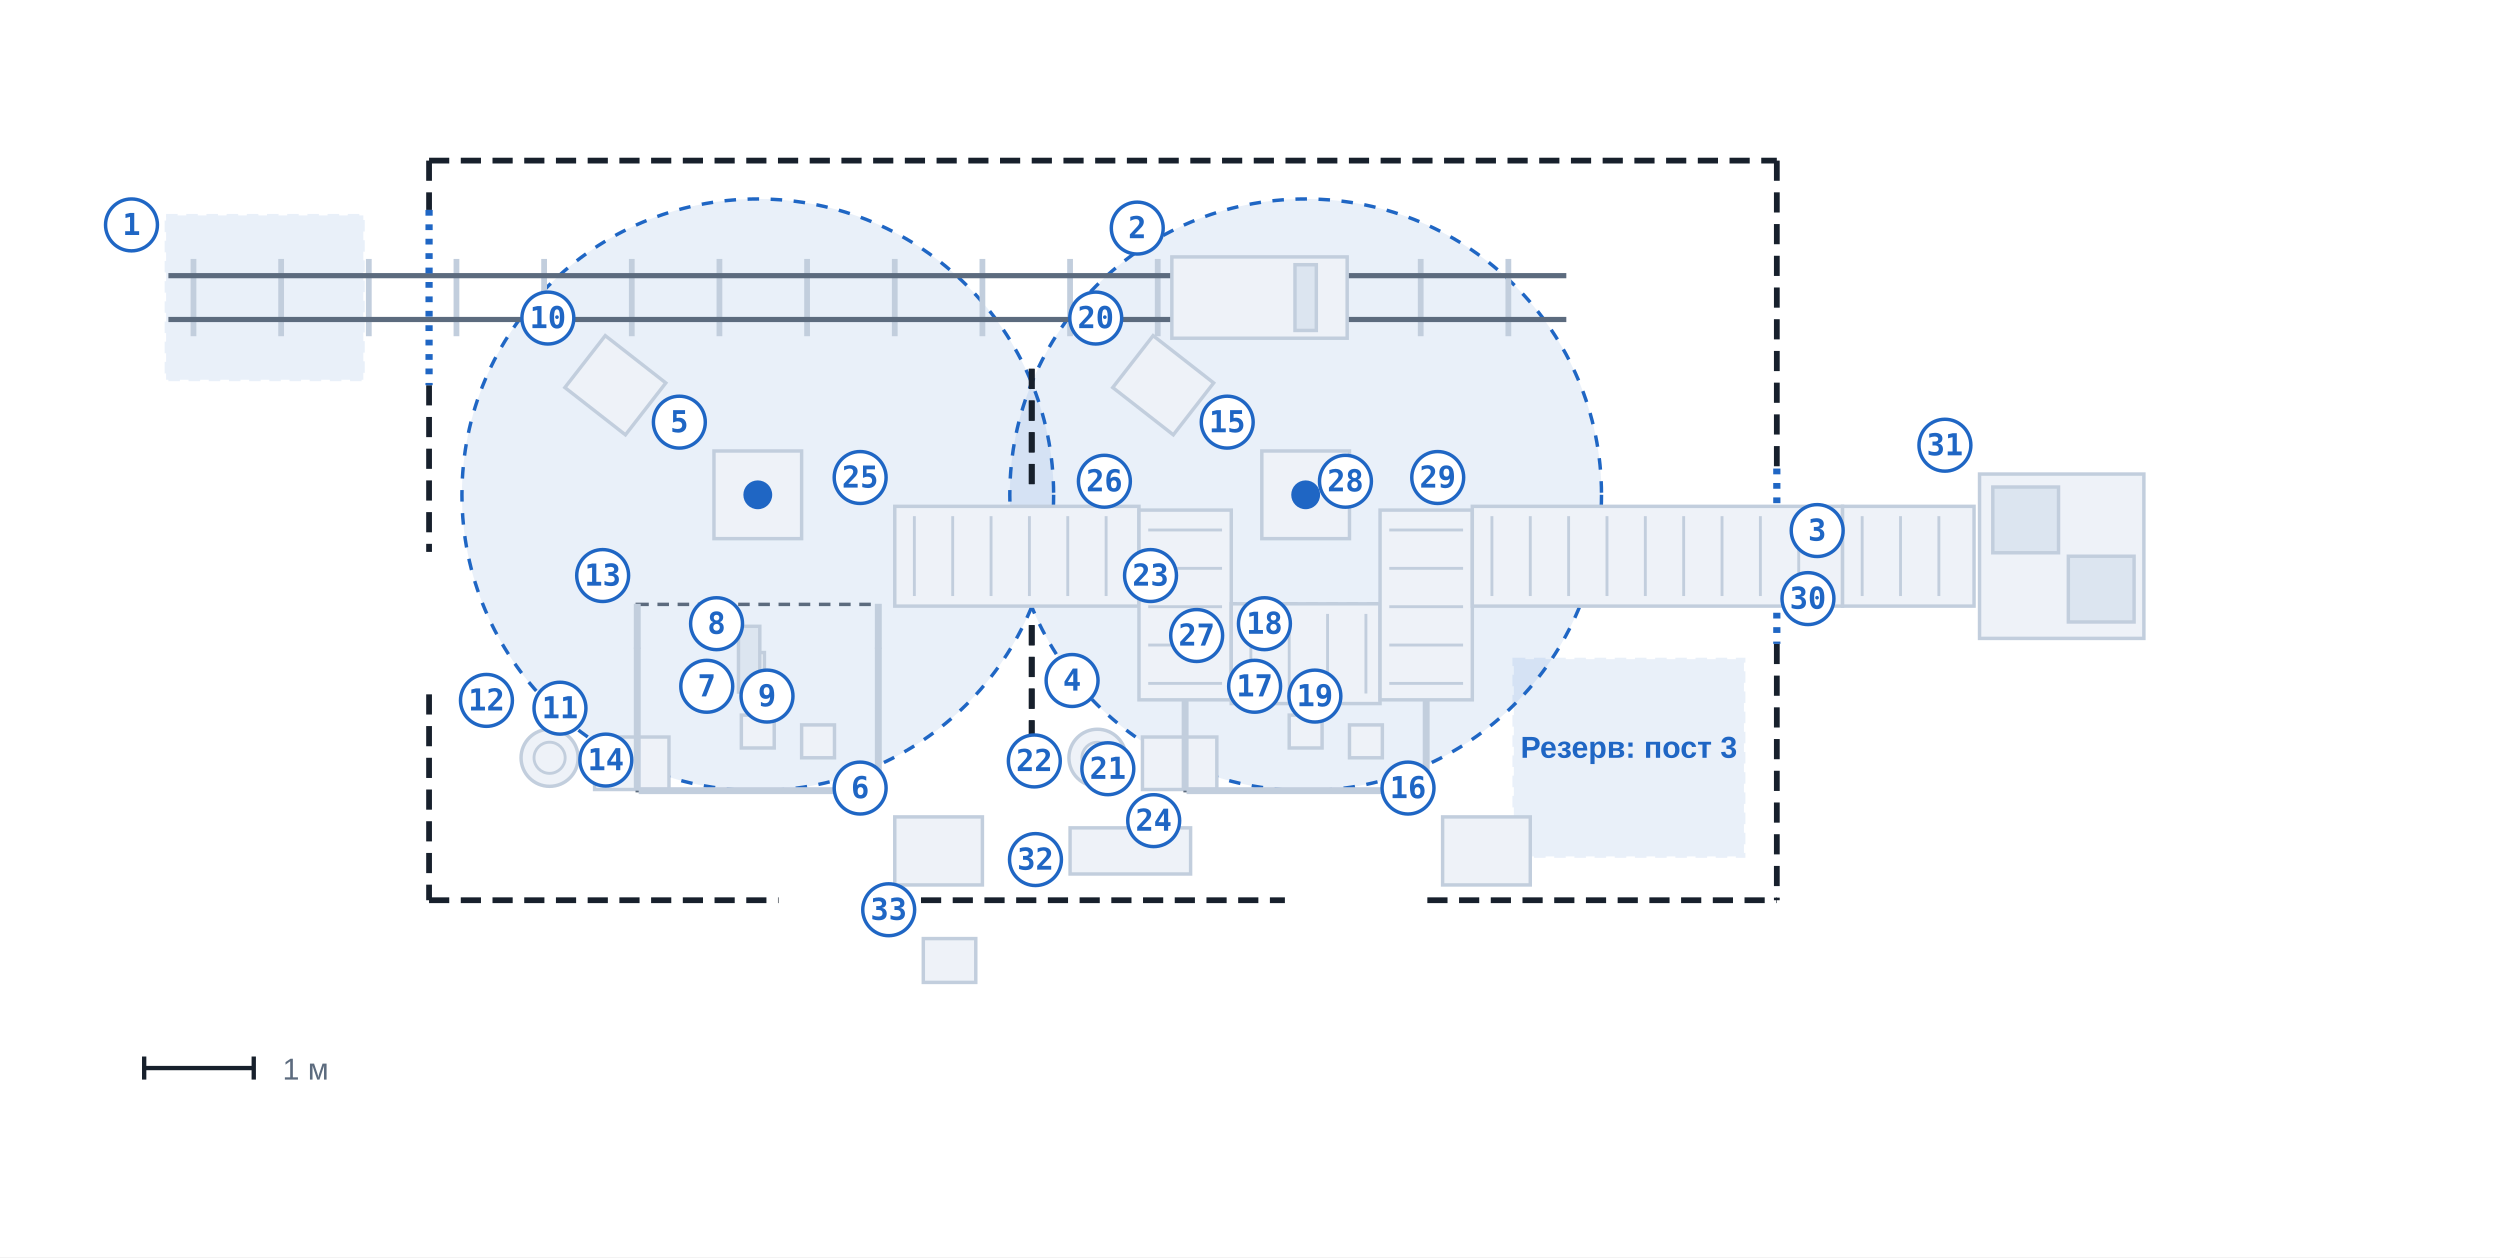
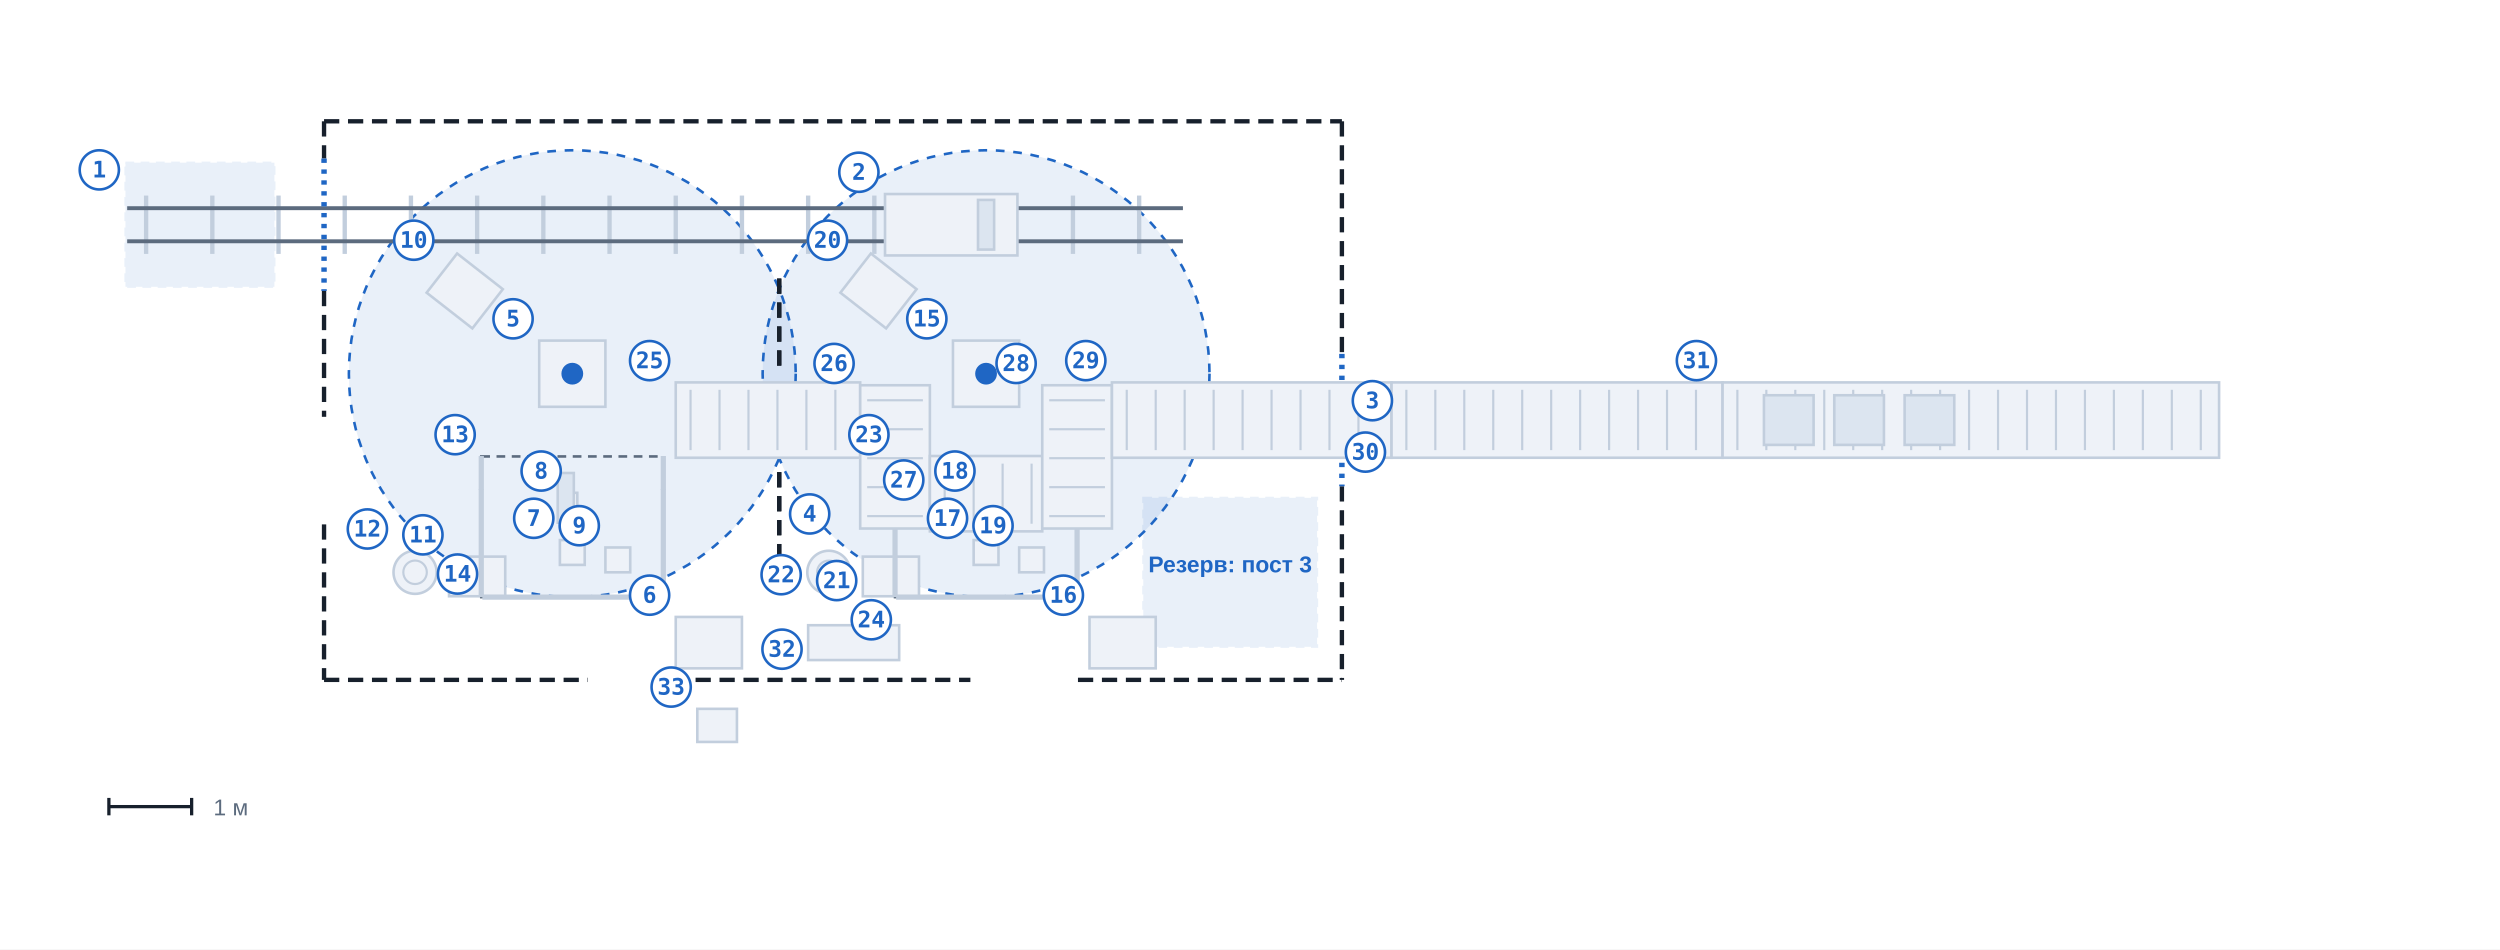
- <svg xmlns="http://www.w3.org/2000/svg" viewBox="0 0 867 436" font-family="'IBM Plex Sans',Arial,sans-serif" role="img" aria-label="Линия сварки тороидальных баллонов — планировка">
-   <rect x="0" y="0" width="867" height="436" fill="#ffffff" />
+ <svg xmlns="http://www.w3.org/2000/svg" viewBox="0 0 1148 436" font-family="'IBM Plex Sans',Arial,sans-serif" role="img" aria-label="Линия сварки тороидальных баллонов — планировка">
+   <rect x="0" y="0" width="1148" height="436" fill="#ffffff" />
  <rect x="57.6" y="74.7" width="68.4" height="57.0" fill="#1f66c4" opacity="0.1" stroke="#1f66c4" stroke-dasharray="4 3" />
  <rect x="525.0" y="228.6" width="79.8" height="68.4" fill="#1f66c4" opacity="0.1" stroke="#1f66c4" stroke-dasharray="4 3" />
  <text x="564.9" y="262.8" text-anchor="middle" fill="#1f66c4" font-size="10.5" font-weight="600">Резерв: пост 3</text>
  <circle cx="262.8" cy="171.6" r="102.6" fill="#1f66c4" opacity="0.1" />
  <circle cx="262.8" cy="171.6" r="102.6" fill="none" stroke="#1f66c4" stroke-width="1.2" stroke-dasharray="4 4" />
  <circle cx="452.8" cy="171.6" r="102.6" fill="#1f66c4" opacity="0.1" />
  <circle cx="452.8" cy="171.6" r="102.6" fill="none" stroke="#1f66c4" stroke-width="1.2" stroke-dasharray="4 4" />
  <g class="pobj" data-pos="1">
    <line x1="67.1" y1="89.8" x2="67.1" y2="116.6" stroke="#c2cedd" stroke-width="2" />
    <line x1="97.5" y1="89.8" x2="97.5" y2="116.6" stroke="#c2cedd" stroke-width="2" />
    <line x1="127.9" y1="89.8" x2="127.9" y2="116.6" stroke="#c2cedd" stroke-width="2" />
    <line x1="158.3" y1="89.8" x2="158.3" y2="116.6" stroke="#c2cedd" stroke-width="2" />
    <line x1="188.7" y1="89.8" x2="188.7" y2="116.6" stroke="#c2cedd" stroke-width="2" />
    <line x1="219.1" y1="89.8" x2="219.1" y2="116.6" stroke="#c2cedd" stroke-width="2" />
    <line x1="249.5" y1="89.8" x2="249.5" y2="116.6" stroke="#c2cedd" stroke-width="2" />
    <line x1="279.9" y1="89.8" x2="279.9" y2="116.6" stroke="#c2cedd" stroke-width="2" />
    <line x1="310.3" y1="89.8" x2="310.3" y2="116.6" stroke="#c2cedd" stroke-width="2" />
    <line x1="340.7" y1="89.8" x2="340.7" y2="116.6" stroke="#c2cedd" stroke-width="2" />
    <line x1="371.1" y1="89.8" x2="371.1" y2="116.6" stroke="#c2cedd" stroke-width="2" />
    <line x1="401.5" y1="89.8" x2="401.5" y2="116.6" stroke="#c2cedd" stroke-width="2" />
    <line x1="431.9" y1="89.8" x2="431.9" y2="116.6" stroke="#c2cedd" stroke-width="2" />
    <line x1="462.3" y1="89.8" x2="462.3" y2="116.6" stroke="#c2cedd" stroke-width="2" />
    <line x1="492.7" y1="89.8" x2="492.7" y2="116.6" stroke="#c2cedd" stroke-width="2" />
    <line x1="523.1" y1="89.8" x2="523.1" y2="116.6" stroke="#c2cedd" stroke-width="2" />
    <line x1="58.4" y1="95.6" x2="543.2" y2="95.6" stroke="#5c6b7e" stroke-width="1.8" />
    <line x1="58.4" y1="110.8" x2="543.2" y2="110.8" stroke="#5c6b7e" stroke-width="1.8" />
  </g>
  <g class="pobj" data-pos="2">
    <polygon points="406.4,89.1 467.2,89.1 467.2,117.3 406.4,117.3" stroke="#c2cedd" stroke-width="1.2" fill="#eef2f8" />
  </g>
  <g class="pobj" data-pos="3">
    <line x1="148.8" y1="55.7" x2="616.2" y2="55.7" stroke="#17202c" stroke-width="2" stroke-dasharray="7 4" />
    <line x1="616.2" y1="55.7" x2="616.2" y2="162.5" stroke="#17202c" stroke-width="2" stroke-dasharray="7 4" />
    <line x1="616.2" y1="223.3" x2="616.2" y2="312.2" stroke="#17202c" stroke-width="2" stroke-dasharray="7 4" />
    <line x1="148.8" y1="312.2" x2="270.0" y2="312.2" stroke="#17202c" stroke-width="2" stroke-dasharray="7 4" />
    <line x1="319.4" y1="312.2" x2="445.6" y2="312.2" stroke="#17202c" stroke-width="2" stroke-dasharray="7 4" />
    <line x1="495.0" y1="312.2" x2="616.2" y2="312.2" stroke="#17202c" stroke-width="2" stroke-dasharray="7 4" />
    <line x1="148.8" y1="55.7" x2="148.8" y2="72.8" stroke="#17202c" stroke-width="2" stroke-dasharray="7 4" />
    <line x1="148.8" y1="133.6" x2="148.8" y2="191.4" stroke="#17202c" stroke-width="2" stroke-dasharray="7 4" />
    <line x1="148.8" y1="240.8" x2="148.8" y2="312.2" stroke="#17202c" stroke-width="2" stroke-dasharray="7 4" />
    <line x1="148.8" y1="72.8" x2="148.8" y2="133.6" stroke="#1f66c4" stroke-width="2.5" stroke-dasharray="2 3" />
    <line x1="616.2" y1="162.5" x2="616.2" y2="223.3" stroke="#1f66c4" stroke-width="2.5" stroke-dasharray="2 3" />
  </g>
  <g class="pobj" data-pos="4">
    <line x1="357.8" y1="216.8" x2="357.8" y2="255.2" stroke="#17202c" stroke-width="2" stroke-dasharray="7 4" />
    <line x1="357.8" y1="216.8" x2="357.8" y2="255.2" stroke="#17202c" stroke-width="2" stroke-dasharray="7 4" />
  </g>
  <line x1="357.8" y1="127.9" x2="357.8" y2="168.9" stroke="#17202c" stroke-width="2" stroke-dasharray="7 4" />
  <line x1="357.8" y1="127.9" x2="357.8" y2="168.9" stroke="#17202c" stroke-width="2" stroke-dasharray="7 4" />
  <g class="pobj" data-pos="5">
    <polygon points="247.6,156.4 278.0,156.4 278.0,186.8 247.6,186.8" stroke="#c2cedd" stroke-width="1.2" fill="#eef2f8" />
    <circle cx="262.8" cy="171.6" r="5" fill="#1f66c4" />
  </g>
  <g class="pobj" data-pos="6">
    <polygon points="310.3,283.3 340.7,283.3 340.7,306.9 310.3,306.9" stroke="#c2cedd" stroke-width="1.2" fill="#eef2f8" />
  </g>
  <g class="pobj" data-pos="7">
    <polygon points="257.1,248.0 268.5,248.0 268.5,259.4 257.1,259.4" stroke="#c2cedd" stroke-width="1.2" fill="#eef2f8" />
  </g>
  <g class="pobj" data-pos="8">
    <polygon points="260.5,226.3 265.1,226.3 265.1,248.0 260.5,248.0" stroke="#c2cedd" stroke-width="1.2" fill="#eef2f8" />
  </g>
  <g class="pobj" data-pos="9">
    <polygon points="278.0,251.4 289.4,251.4 289.4,262.8 278.0,262.8" stroke="#c2cedd" stroke-width="1.2" fill="#eef2f8" />
  </g>
  <g class="pobj" data-pos="10">
    <polygon points="195.9,134.4 209.9,116.4 230.9,132.8 216.9,150.8" stroke="#c2cedd" stroke-width="1.2" fill="#eef2f8" />
  </g>
  <g class="pobj" data-pos="11">
    <polygon points="206.2,255.6 232.0,255.6 232.0,273.8 206.2,273.8" stroke="#c2cedd" stroke-width="1.2" fill="#eef2f8" />
  </g>
  <g class="pobj" data-pos="12">
    <circle cx="190.6" cy="262.8" r="9.9" fill="#eef2f8" stroke="#c2cedd" stroke-width="1.2" />
    <circle cx="190.6" cy="262.8" r="5.4" fill="none" stroke="#c2cedd" />
  </g>
  <g class="pobj" data-pos="13">
    <polygon points="221.0,209.6 304.6,209.6 304.6,274.2 221.0,274.2" stroke="#5c6b7e" stroke-width="1.2" stroke-dasharray="4 3" fill="none" />
  </g>
  <g class="pobj" data-pos="14">
    <polygon points="222.1,273.6 303.5,273.6 303.5,274.8 222.1,274.8" stroke="#c2cedd" stroke-width="1.2" fill="#eef2f8" />
  </g>
  <polygon points="220.4,225.2 221.6,225.2 221.6,273.6 220.4,273.6" stroke="#c2cedd" stroke-width="1.2" fill="#eef2f8" />
  <polygon points="220.4,210.0 221.6,210.0 221.6,224.4 220.4,224.4" stroke="#c2cedd" stroke-width="1.2" fill="#eef2f8" />
  <polygon points="304.0,225.2 305.2,225.2 305.2,273.6 304.0,273.6" stroke="#c2cedd" stroke-width="1.2" fill="#eef2f8" />
  <polygon points="304.0,210.0 305.2,210.0 305.2,224.4 304.0,224.4" stroke="#c2cedd" stroke-width="1.2" fill="#eef2f8" />
  <g class="pobj" data-pos="15">
    <polygon points="437.6,156.4 468.0,156.4 468.0,186.8 437.6,186.8" stroke="#c2cedd" stroke-width="1.2" fill="#eef2f8" />
    <circle cx="452.8" cy="171.6" r="5" fill="#1f66c4" />
  </g>
  <g class="pobj" data-pos="16">
    <polygon points="500.3,283.3 530.7,283.3 530.7,306.9 500.3,306.9" stroke="#c2cedd" stroke-width="1.2" fill="#eef2f8" />
  </g>
  <g class="pobj" data-pos="17">
    <polygon points="447.1,248.0 458.5,248.0 458.5,259.4 447.1,259.4" stroke="#c2cedd" stroke-width="1.2" fill="#eef2f8" />
  </g>
  <g class="pobj" data-pos="18">
    <polygon points="450.5,226.3 455.1,226.3 455.1,248.0 450.5,248.0" stroke="#c2cedd" stroke-width="1.2" fill="#eef2f8" />
  </g>
  <g class="pobj" data-pos="19">
    <polygon points="468.0,251.4 479.4,251.4 479.4,262.8 468.0,262.8" stroke="#c2cedd" stroke-width="1.2" fill="#eef2f8" />
  </g>
  <g class="pobj" data-pos="20">
    <polygon points="385.9,134.4 399.9,116.4 420.9,132.8 406.9,150.8" stroke="#c2cedd" stroke-width="1.2" fill="#eef2f8" />
  </g>
  <g class="pobj" data-pos="21">
    <polygon points="396.2,255.6 422.0,255.6 422.0,273.8 396.2,273.8" stroke="#c2cedd" stroke-width="1.2" fill="#eef2f8" />
  </g>
  <g class="pobj" data-pos="22">
    <circle cx="380.6" cy="262.8" r="9.9" fill="#eef2f8" stroke="#c2cedd" stroke-width="1.2" />
    <circle cx="380.6" cy="262.8" r="5.4" fill="none" stroke="#c2cedd" />
  </g>
  <g class="pobj" data-pos="23">
    <polygon points="411.0,209.6 494.6,209.6 494.6,274.2 411.0,274.2" stroke="#5c6b7e" stroke-width="1.2" stroke-dasharray="4 3" fill="none" />
  </g>
  <g class="pobj" data-pos="24">
    <polygon points="412.1,273.6 493.5,273.6 493.5,274.8 412.1,274.8" stroke="#c2cedd" stroke-width="1.2" fill="#eef2f8" />
  </g>
  <polygon points="410.4,225.2 411.6,225.2 411.6,273.6 410.4,273.6" stroke="#c2cedd" stroke-width="1.2" fill="#eef2f8" />
  <polygon points="410.4,210.0 411.6,210.0 411.6,224.4 410.4,224.4" stroke="#c2cedd" stroke-width="1.2" fill="#eef2f8" />
  <polygon points="494.0,225.2 495.2,225.2 495.2,273.6 494.0,273.6" stroke="#c2cedd" stroke-width="1.2" fill="#eef2f8" />
  <polygon points="494.0,210.0 495.2,210.0 495.2,224.4 494.0,224.4" stroke="#c2cedd" stroke-width="1.2" fill="#eef2f8" />
  <g class="pobj" data-pos="25">
    <polygon points="310.3,175.6 395.0,175.6 395.0,210.2 310.3,210.2" stroke="#c2cedd" stroke-width="1.2" fill="#eef2f8" />
    <line x1="317.1" y1="179.0" x2="317.1" y2="206.7" stroke="#c2cedd" stroke-width="1" />
    <line x1="330.4" y1="179.0" x2="330.4" y2="206.7" stroke="#c2cedd" stroke-width="1" />
    <line x1="343.7" y1="179.0" x2="343.7" y2="206.7" stroke="#c2cedd" stroke-width="1" />
    <line x1="357.0" y1="179.0" x2="357.0" y2="206.7" stroke="#c2cedd" stroke-width="1" />
    <line x1="370.3" y1="179.0" x2="370.3" y2="206.7" stroke="#c2cedd" stroke-width="1" />
    <line x1="383.6" y1="179.0" x2="383.6" y2="206.7" stroke="#c2cedd" stroke-width="1" />
  </g>
  <g class="pobj" data-pos="26">
    <polygon points="395.0,176.9 427.0,176.9 427.0,242.7 395.0,242.7" stroke="#c2cedd" stroke-width="1.2" fill="#eef2f8" />
    <line x1="398.2" y1="183.8" x2="423.8" y2="183.8" stroke="#c2cedd" stroke-width="1" />
    <line x1="398.2" y1="197.1" x2="423.8" y2="197.1" stroke="#c2cedd" stroke-width="1" />
    <line x1="398.2" y1="210.4" x2="423.8" y2="210.4" stroke="#c2cedd" stroke-width="1" />
    <line x1="398.2" y1="223.7" x2="423.8" y2="223.7" stroke="#c2cedd" stroke-width="1" />
    <line x1="398.2" y1="237.0" x2="423.8" y2="237.0" stroke="#c2cedd" stroke-width="1" />
  </g>
  <g class="pobj" data-pos="27">
    <polygon points="427.0,209.4 478.6,209.4 478.6,244.0 427.0,244.0" stroke="#c2cedd" stroke-width="1.2" fill="#eef2f8" />
    <line x1="433.8" y1="212.9" x2="433.8" y2="240.5" stroke="#c2cedd" stroke-width="1" />
    <line x1="447.1" y1="212.9" x2="447.1" y2="240.5" stroke="#c2cedd" stroke-width="1" />
    <line x1="460.4" y1="212.9" x2="460.4" y2="240.5" stroke="#c2cedd" stroke-width="1" />
    <line x1="473.7" y1="212.9" x2="473.7" y2="240.5" stroke="#c2cedd" stroke-width="1" />
  </g>
  <g class="pobj" data-pos="28">
    <polygon points="478.6,176.9 510.6,176.9 510.6,242.7 478.6,242.7" stroke="#c2cedd" stroke-width="1.2" fill="#eef2f8" />
    <line x1="481.8" y1="183.8" x2="507.4" y2="183.8" stroke="#c2cedd" stroke-width="1" />
    <line x1="481.8" y1="197.1" x2="507.4" y2="197.1" stroke="#c2cedd" stroke-width="1" />
    <line x1="481.8" y1="210.4" x2="507.4" y2="210.4" stroke="#c2cedd" stroke-width="1" />
    <line x1="481.8" y1="223.7" x2="507.4" y2="223.7" stroke="#c2cedd" stroke-width="1" />
    <line x1="481.8" y1="237.0" x2="507.4" y2="237.0" stroke="#c2cedd" stroke-width="1" />
  </g>
  <g class="pobj" data-pos="29">
    <polygon points="510.6,175.6 639.0,175.6 639.0,210.2 510.6,210.2" stroke="#c2cedd" stroke-width="1.2" fill="#eef2f8" />
    <line x1="517.4" y1="179.0" x2="517.4" y2="206.7" stroke="#c2cedd" stroke-width="1" />
    <line x1="530.7" y1="179.0" x2="530.7" y2="206.7" stroke="#c2cedd" stroke-width="1" />
    <line x1="544.0" y1="179.0" x2="544.0" y2="206.7" stroke="#c2cedd" stroke-width="1" />
    <line x1="557.3" y1="179.0" x2="557.3" y2="206.7" stroke="#c2cedd" stroke-width="1" />
    <line x1="570.6" y1="179.0" x2="570.6" y2="206.7" stroke="#c2cedd" stroke-width="1" />
    <line x1="583.9" y1="179.0" x2="583.9" y2="206.7" stroke="#c2cedd" stroke-width="1" />
    <line x1="597.2" y1="179.0" x2="597.2" y2="206.7" stroke="#c2cedd" stroke-width="1" />
    <line x1="610.5" y1="179.0" x2="610.5" y2="206.7" stroke="#c2cedd" stroke-width="1" />
    <line x1="623.8" y1="179.0" x2="623.8" y2="206.7" stroke="#c2cedd" stroke-width="1" />
  </g>
  <g class="pobj" data-pos="30">
-     <polygon points="639.0,175.6 684.6,175.6 684.6,210.2 639.0,210.2" stroke="#c2cedd" stroke-width="1.2" fill="#eef2f8" />
+     <polygon points="639.0,175.6 791.0,175.6 791.0,210.2 639.0,210.2" stroke="#c2cedd" stroke-width="1.2" fill="#eef2f8" />
    <line x1="645.8" y1="179.0" x2="645.8" y2="206.7" stroke="#c2cedd" stroke-width="1" />
    <line x1="659.1" y1="179.0" x2="659.1" y2="206.7" stroke="#c2cedd" stroke-width="1" />
    <line x1="672.4" y1="179.0" x2="672.4" y2="206.7" stroke="#c2cedd" stroke-width="1" />
+     <line x1="685.7" y1="179.0" x2="685.7" y2="206.7" stroke="#c2cedd" stroke-width="1" />
+     <line x1="699.0" y1="179.0" x2="699.0" y2="206.7" stroke="#c2cedd" stroke-width="1" />
+     <line x1="712.3" y1="179.0" x2="712.3" y2="206.7" stroke="#c2cedd" stroke-width="1" />
+     <line x1="725.6" y1="179.0" x2="725.6" y2="206.7" stroke="#c2cedd" stroke-width="1" />
+     <line x1="738.9" y1="179.0" x2="738.9" y2="206.7" stroke="#c2cedd" stroke-width="1" />
+     <line x1="752.2" y1="179.0" x2="752.2" y2="206.7" stroke="#c2cedd" stroke-width="1" />
+     <line x1="765.5" y1="179.0" x2="765.5" y2="206.7" stroke="#c2cedd" stroke-width="1" />
+     <line x1="778.8" y1="179.0" x2="778.8" y2="206.7" stroke="#c2cedd" stroke-width="1" />
  </g>
  <g class="pobj" data-pos="31">
-     <polygon points="686.5,164.4 743.5,164.4 743.5,221.4 686.5,221.4" stroke="#c2cedd" stroke-width="1.2" fill="#eef2f8" />
+     <polygon points="791.0,175.6 1019.0,175.6 1019.0,210.2 791.0,210.2" stroke="#c2cedd" stroke-width="1.2" fill="#eef2f8" />
+     <line x1="797.8" y1="179.0" x2="797.8" y2="206.7" stroke="#c2cedd" stroke-width="1" />
+     <line x1="811.1" y1="179.0" x2="811.1" y2="206.7" stroke="#c2cedd" stroke-width="1" />
+     <line x1="824.4" y1="179.0" x2="824.4" y2="206.7" stroke="#c2cedd" stroke-width="1" />
+     <line x1="837.7" y1="179.0" x2="837.7" y2="206.7" stroke="#c2cedd" stroke-width="1" />
+     <line x1="851.0" y1="179.0" x2="851.0" y2="206.7" stroke="#c2cedd" stroke-width="1" />
+     <line x1="864.3" y1="179.0" x2="864.3" y2="206.7" stroke="#c2cedd" stroke-width="1" />
+     <line x1="877.6" y1="179.0" x2="877.6" y2="206.7" stroke="#c2cedd" stroke-width="1" />
+     <line x1="890.9" y1="179.0" x2="890.9" y2="206.7" stroke="#c2cedd" stroke-width="1" />
+     <line x1="904.2" y1="179.0" x2="904.2" y2="206.7" stroke="#c2cedd" stroke-width="1" />
+     <line x1="917.5" y1="179.0" x2="917.5" y2="206.7" stroke="#c2cedd" stroke-width="1" />
+     <line x1="930.8" y1="179.0" x2="930.8" y2="206.7" stroke="#c2cedd" stroke-width="1" />
+     <line x1="944.1" y1="179.0" x2="944.1" y2="206.7" stroke="#c2cedd" stroke-width="1" />
+     <line x1="957.4" y1="179.0" x2="957.4" y2="206.7" stroke="#c2cedd" stroke-width="1" />
+     <line x1="970.7" y1="179.0" x2="970.7" y2="206.7" stroke="#c2cedd" stroke-width="1" />
+     <line x1="984.0" y1="179.0" x2="984.0" y2="206.7" stroke="#c2cedd" stroke-width="1" />
+     <line x1="997.3" y1="179.0" x2="997.3" y2="206.7" stroke="#c2cedd" stroke-width="1" />
+     <line x1="1010.6" y1="179.0" x2="1010.6" y2="206.7" stroke="#c2cedd" stroke-width="1" />
  </g>
  <g class="pobj" data-pos="32">
    <polygon points="371.1,287.1 412.9,287.1 412.9,303.1 371.1,303.1" stroke="#c2cedd" stroke-width="1.2" fill="#eef2f8" />
  </g>
  <g class="pobj" data-pos="33">
    <polygon points="320.2,325.5 338.4,325.5 338.4,340.7 320.2,340.7" stroke="#c2cedd" stroke-width="1.2" fill="#eef2f8" />
  </g>
  <polygon points="449.1,91.8 456.5,91.8 456.5,114.6 449.1,114.6" stroke="#c2cedd" stroke-width="1.2" fill="#dce5f0" />
  <polygon points="256.1,217.2 263.5,217.2 263.5,240.0 256.1,240.0" stroke="#c2cedd" stroke-width="1.2" fill="#dce5f0" />
-   <polygon points="691.1,168.9 713.9,168.9 713.9,191.7 691.1,191.7" stroke="#c2cedd" stroke-width="1.2" fill="#dce5f0" />
-   <polygon points="717.3,192.9 740.1,192.9 740.1,215.7 717.3,215.7" stroke="#c2cedd" stroke-width="1.2" fill="#dce5f0" />
+   <polygon points="810.0,181.5 832.8,181.5 832.8,204.3 810.0,204.3" stroke="#c2cedd" stroke-width="1.2" fill="#dce5f0" />
+   <polygon points="842.3,181.5 865.1,181.5 865.1,204.3 842.3,204.3" stroke="#c2cedd" stroke-width="1.2" fill="#dce5f0" />
+   <polygon points="874.6,181.5 897.4,181.5 897.4,204.3 874.6,204.3" stroke="#c2cedd" stroke-width="1.2" fill="#dce5f0" />
  <g class="pnum" data-pos="1">
    <circle cx="45.6" cy="78.0" r="9" fill="#ffffff" stroke="#1f66c4" stroke-width="1.2" />
    <text x="45.6" y="81.5" text-anchor="middle" fill="#1f66c4" font-family="'IBM Plex Mono',Menlo,monospace" font-size="10.5" font-weight="600">1</text>
  </g>
  <g class="pnum" data-pos="2">
    <circle cx="394.4" cy="79.1" r="9" fill="#ffffff" stroke="#1f66c4" stroke-width="1.2" />
    <text x="394.4" y="82.6" text-anchor="middle" fill="#1f66c4" font-family="'IBM Plex Mono',Menlo,monospace" font-size="10.5" font-weight="600">2</text>
  </g>
  <g class="pnum" data-pos="3">
    <circle cx="630.2" cy="184.0" r="9" fill="#ffffff" stroke="#1f66c4" stroke-width="1.2" />
    <text x="630.2" y="187.5" text-anchor="middle" fill="#1f66c4" font-family="'IBM Plex Mono',Menlo,monospace" font-size="10.5" font-weight="600">3</text>
  </g>
  <g class="pnum" data-pos="4">
    <circle cx="371.8" cy="236.0" r="9" fill="#ffffff" stroke="#1f66c4" stroke-width="1.2" />
    <text x="371.8" y="239.5" text-anchor="middle" fill="#1f66c4" font-family="'IBM Plex Mono',Menlo,monospace" font-size="10.5" font-weight="600">4</text>
  </g>
  <g class="pnum" data-pos="5">
    <circle cx="235.6" cy="146.4" r="9" fill="#ffffff" stroke="#1f66c4" stroke-width="1.2" />
    <text x="235.6" y="149.9" text-anchor="middle" fill="#1f66c4" font-family="'IBM Plex Mono',Menlo,monospace" font-size="10.5" font-weight="600">5</text>
  </g>
  <g class="pnum" data-pos="6">
    <circle cx="298.3" cy="273.3" r="9" fill="#ffffff" stroke="#1f66c4" stroke-width="1.2" />
    <text x="298.3" y="276.8" text-anchor="middle" fill="#1f66c4" font-family="'IBM Plex Mono',Menlo,monospace" font-size="10.5" font-weight="600">6</text>
  </g>
  <g class="pnum" data-pos="7">
    <circle cx="245.1" cy="238.0" r="9" fill="#ffffff" stroke="#1f66c4" stroke-width="1.2" />
    <text x="245.1" y="241.5" text-anchor="middle" fill="#1f66c4" font-family="'IBM Plex Mono',Menlo,monospace" font-size="10.5" font-weight="600">7</text>
  </g>
  <g class="pnum" data-pos="8">
    <circle cx="248.5" cy="216.3" r="9" fill="#ffffff" stroke="#1f66c4" stroke-width="1.2" />
    <text x="248.5" y="219.8" text-anchor="middle" fill="#1f66c4" font-family="'IBM Plex Mono',Menlo,monospace" font-size="10.5" font-weight="600">8</text>
  </g>
  <g class="pnum" data-pos="9">
    <circle cx="266.0" cy="241.4" r="9" fill="#ffffff" stroke="#1f66c4" stroke-width="1.2" />
    <text x="266.0" y="244.9" text-anchor="middle" fill="#1f66c4" font-family="'IBM Plex Mono',Menlo,monospace" font-size="10.5" font-weight="600">9</text>
  </g>
  <g class="pnum" data-pos="10">
    <circle cx="190.0" cy="110.3" r="9" fill="#ffffff" stroke="#1f66c4" stroke-width="1.2" />
    <text x="190.0" y="113.8" text-anchor="middle" fill="#1f66c4" font-family="'IBM Plex Mono',Menlo,monospace" font-size="10.5" font-weight="600">10</text>
  </g>
  <g class="pnum" data-pos="11">
    <circle cx="194.2" cy="245.6" r="9" fill="#ffffff" stroke="#1f66c4" stroke-width="1.2" />
    <text x="194.2" y="249.1" text-anchor="middle" fill="#1f66c4" font-family="'IBM Plex Mono',Menlo,monospace" font-size="10.5" font-weight="600">11</text>
  </g>
  <g class="pnum" data-pos="12">
    <circle cx="168.7" cy="242.9" r="9" fill="#ffffff" stroke="#1f66c4" stroke-width="1.2" />
    <text x="168.7" y="246.4" text-anchor="middle" fill="#1f66c4" font-family="'IBM Plex Mono',Menlo,monospace" font-size="10.5" font-weight="600">12</text>
  </g>
  <g class="pnum" data-pos="13">
    <circle cx="209.0" cy="199.6" r="9" fill="#ffffff" stroke="#1f66c4" stroke-width="1.2" />
    <text x="209.0" y="203.1" text-anchor="middle" fill="#1f66c4" font-family="'IBM Plex Mono',Menlo,monospace" font-size="10.5" font-weight="600">13</text>
  </g>
  <g class="pnum" data-pos="14">
    <circle cx="210.1" cy="263.6" r="9" fill="#ffffff" stroke="#1f66c4" stroke-width="1.2" />
    <text x="210.1" y="267.1" text-anchor="middle" fill="#1f66c4" font-family="'IBM Plex Mono',Menlo,monospace" font-size="10.5" font-weight="600">14</text>
  </g>
  <g class="pnum" data-pos="15">
    <circle cx="425.6" cy="146.4" r="9" fill="#ffffff" stroke="#1f66c4" stroke-width="1.2" />
    <text x="425.6" y="149.9" text-anchor="middle" fill="#1f66c4" font-family="'IBM Plex Mono',Menlo,monospace" font-size="10.5" font-weight="600">15</text>
  </g>
  <g class="pnum" data-pos="16">
    <circle cx="488.3" cy="273.3" r="9" fill="#ffffff" stroke="#1f66c4" stroke-width="1.2" />
    <text x="488.3" y="276.8" text-anchor="middle" fill="#1f66c4" font-family="'IBM Plex Mono',Menlo,monospace" font-size="10.5" font-weight="600">16</text>
  </g>
  <g class="pnum" data-pos="17">
    <circle cx="435.1" cy="238.0" r="9" fill="#ffffff" stroke="#1f66c4" stroke-width="1.2" />
    <text x="435.1" y="241.5" text-anchor="middle" fill="#1f66c4" font-family="'IBM Plex Mono',Menlo,monospace" font-size="10.5" font-weight="600">17</text>
  </g>
  <g class="pnum" data-pos="18">
    <circle cx="438.5" cy="216.3" r="9" fill="#ffffff" stroke="#1f66c4" stroke-width="1.2" />
    <text x="438.5" y="219.8" text-anchor="middle" fill="#1f66c4" font-family="'IBM Plex Mono',Menlo,monospace" font-size="10.5" font-weight="600">18</text>
  </g>
  <g class="pnum" data-pos="19">
    <circle cx="456.0" cy="241.4" r="9" fill="#ffffff" stroke="#1f66c4" stroke-width="1.2" />
    <text x="456.0" y="244.9" text-anchor="middle" fill="#1f66c4" font-family="'IBM Plex Mono',Menlo,monospace" font-size="10.5" font-weight="600">19</text>
  </g>
  <g class="pnum" data-pos="20">
    <circle cx="380.0" cy="110.3" r="9" fill="#ffffff" stroke="#1f66c4" stroke-width="1.2" />
    <text x="380.0" y="113.8" text-anchor="middle" fill="#1f66c4" font-family="'IBM Plex Mono',Menlo,monospace" font-size="10.5" font-weight="600">20</text>
  </g>
  <g class="pnum" data-pos="21">
    <circle cx="384.2" cy="266.6" r="9" fill="#ffffff" stroke="#1f66c4" stroke-width="1.2" />
    <text x="384.2" y="270.1" text-anchor="middle" fill="#1f66c4" font-family="'IBM Plex Mono',Menlo,monospace" font-size="10.5" font-weight="600">21</text>
  </g>
  <g class="pnum" data-pos="22">
    <circle cx="358.7" cy="263.9" r="9" fill="#ffffff" stroke="#1f66c4" stroke-width="1.2" />
    <text x="358.7" y="267.4" text-anchor="middle" fill="#1f66c4" font-family="'IBM Plex Mono',Menlo,monospace" font-size="10.5" font-weight="600">22</text>
  </g>
  <g class="pnum" data-pos="23">
    <circle cx="399.0" cy="199.6" r="9" fill="#ffffff" stroke="#1f66c4" stroke-width="1.2" />
    <text x="399.0" y="203.1" text-anchor="middle" fill="#1f66c4" font-family="'IBM Plex Mono',Menlo,monospace" font-size="10.5" font-weight="600">23</text>
  </g>
  <g class="pnum" data-pos="24">
    <circle cx="400.1" cy="284.6" r="9" fill="#ffffff" stroke="#1f66c4" stroke-width="1.2" />
    <text x="400.1" y="288.1" text-anchor="middle" fill="#1f66c4" font-family="'IBM Plex Mono',Menlo,monospace" font-size="10.5" font-weight="600">24</text>
  </g>
  <g class="pnum" data-pos="25">
    <circle cx="298.3" cy="165.6" r="9" fill="#ffffff" stroke="#1f66c4" stroke-width="1.2" />
    <text x="298.3" y="169.1" text-anchor="middle" fill="#1f66c4" font-family="'IBM Plex Mono',Menlo,monospace" font-size="10.5" font-weight="600">25</text>
  </g>
  <g class="pnum" data-pos="26">
    <circle cx="383.0" cy="166.9" r="9" fill="#ffffff" stroke="#1f66c4" stroke-width="1.2" />
    <text x="383.0" y="170.4" text-anchor="middle" fill="#1f66c4" font-family="'IBM Plex Mono',Menlo,monospace" font-size="10.5" font-weight="600">26</text>
  </g>
  <g class="pnum" data-pos="27">
    <circle cx="415.0" cy="220.4" r="9" fill="#ffffff" stroke="#1f66c4" stroke-width="1.2" />
    <text x="415.0" y="223.9" text-anchor="middle" fill="#1f66c4" font-family="'IBM Plex Mono',Menlo,monospace" font-size="10.5" font-weight="600">27</text>
  </g>
  <g class="pnum" data-pos="28">
    <circle cx="466.6" cy="166.9" r="9" fill="#ffffff" stroke="#1f66c4" stroke-width="1.2" />
    <text x="466.6" y="170.4" text-anchor="middle" fill="#1f66c4" font-family="'IBM Plex Mono',Menlo,monospace" font-size="10.5" font-weight="600">28</text>
  </g>
  <g class="pnum" data-pos="29">
    <circle cx="498.6" cy="165.6" r="9" fill="#ffffff" stroke="#1f66c4" stroke-width="1.2" />
    <text x="498.6" y="169.1" text-anchor="middle" fill="#1f66c4" font-family="'IBM Plex Mono',Menlo,monospace" font-size="10.5" font-weight="600">29</text>
  </g>
  <g class="pnum" data-pos="30">
    <circle cx="627.0" cy="207.6" r="9" fill="#ffffff" stroke="#1f66c4" stroke-width="1.2" />
    <text x="627.0" y="211.1" text-anchor="middle" fill="#1f66c4" font-family="'IBM Plex Mono',Menlo,monospace" font-size="10.5" font-weight="600">30</text>
  </g>
  <g class="pnum" data-pos="31">
-     <circle cx="674.5" cy="154.4" r="9" fill="#ffffff" stroke="#1f66c4" stroke-width="1.2" />
-     <text x="674.5" y="157.9" text-anchor="middle" fill="#1f66c4" font-family="'IBM Plex Mono',Menlo,monospace" font-size="10.5" font-weight="600">31</text>
+     <circle cx="779.0" cy="165.6" r="9" fill="#ffffff" stroke="#1f66c4" stroke-width="1.2" />
+     <text x="779.0" y="169.1" text-anchor="middle" fill="#1f66c4" font-family="'IBM Plex Mono',Menlo,monospace" font-size="10.5" font-weight="600">31</text>
  </g>
  <g class="pnum" data-pos="32">
    <circle cx="359.1" cy="298.1" r="9" fill="#ffffff" stroke="#1f66c4" stroke-width="1.2" />
    <text x="359.1" y="301.6" text-anchor="middle" fill="#1f66c4" font-family="'IBM Plex Mono',Menlo,monospace" font-size="10.5" font-weight="600">32</text>
  </g>
  <g class="pnum" data-pos="33">
    <circle cx="308.2" cy="315.5" r="9" fill="#ffffff" stroke="#1f66c4" stroke-width="1.2" />
    <text x="308.2" y="319.0" text-anchor="middle" fill="#1f66c4" font-family="'IBM Plex Mono',Menlo,monospace" font-size="10.5" font-weight="600">33</text>
  </g>
  <line x1="50" y1="370.4" x2="88" y2="370.4" stroke="#17202c" stroke-width="1.5" />
  <line x1="50" y1="366.4" x2="50" y2="374.4" stroke="#17202c" stroke-width="1.5" />
  <line x1="88" y1="366.4" x2="88" y2="374.4" stroke="#17202c" stroke-width="1.5" />
  <text x="98" y="374.4" fill="#5c6b7e" font-size="10.5">1 м</text>
</svg>
